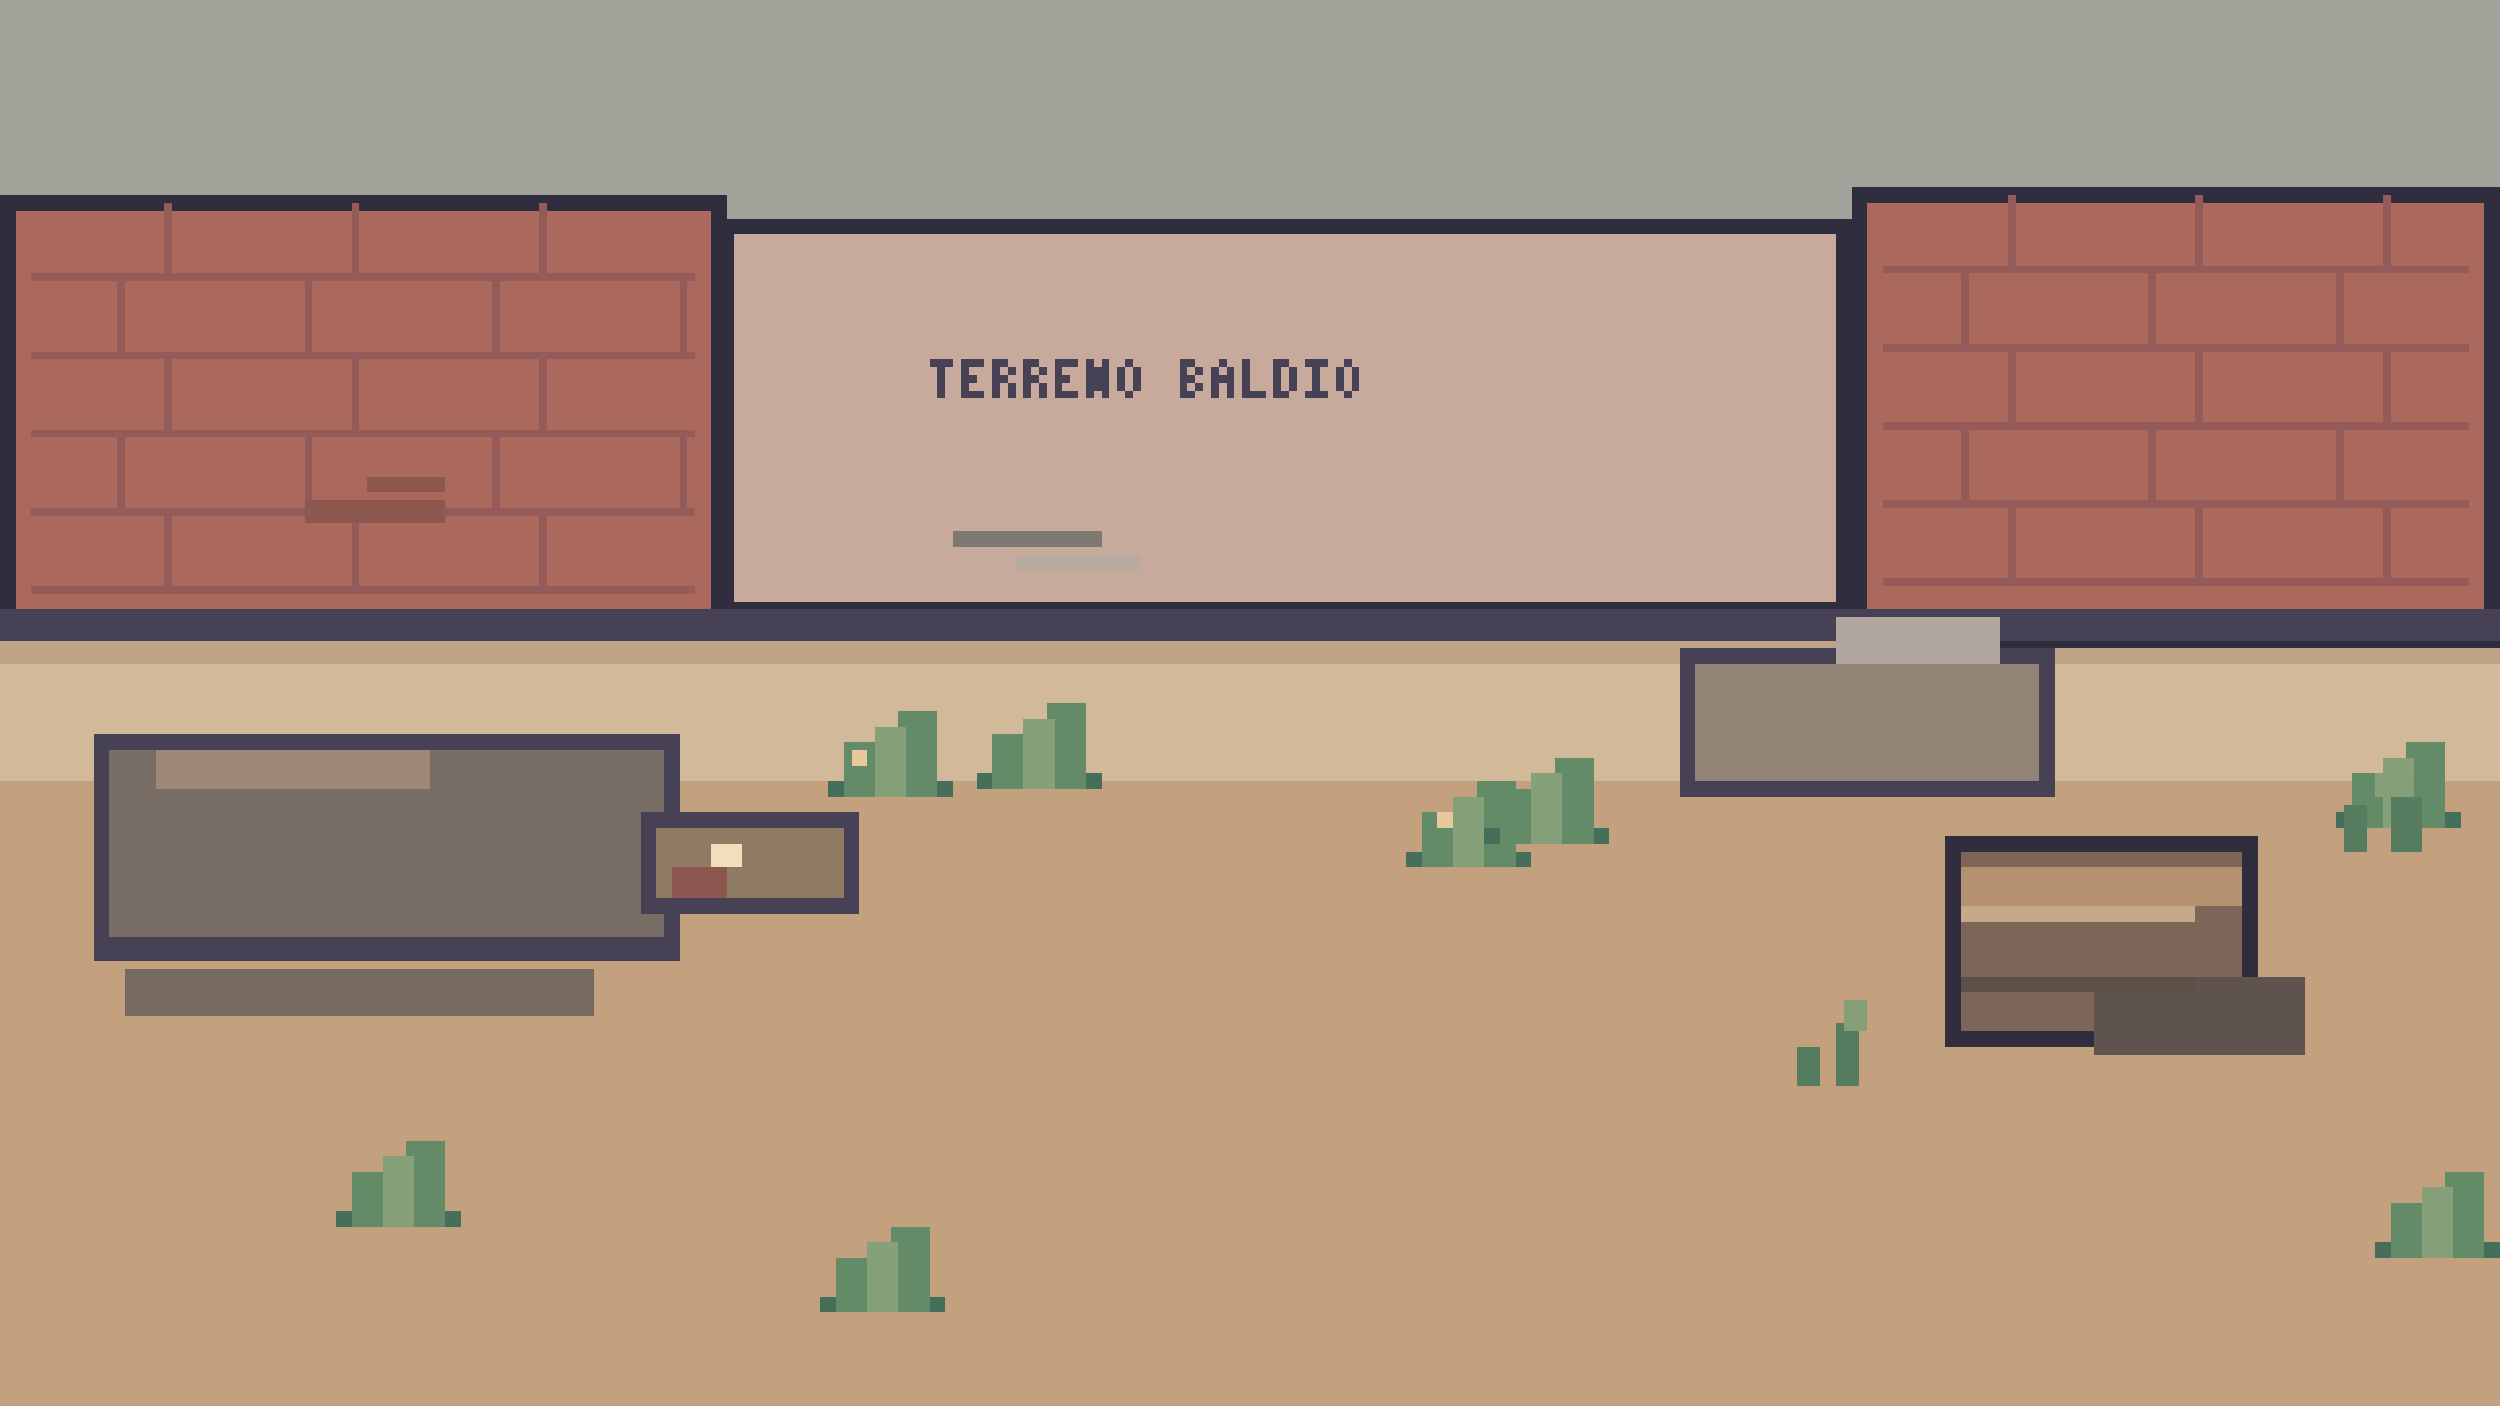
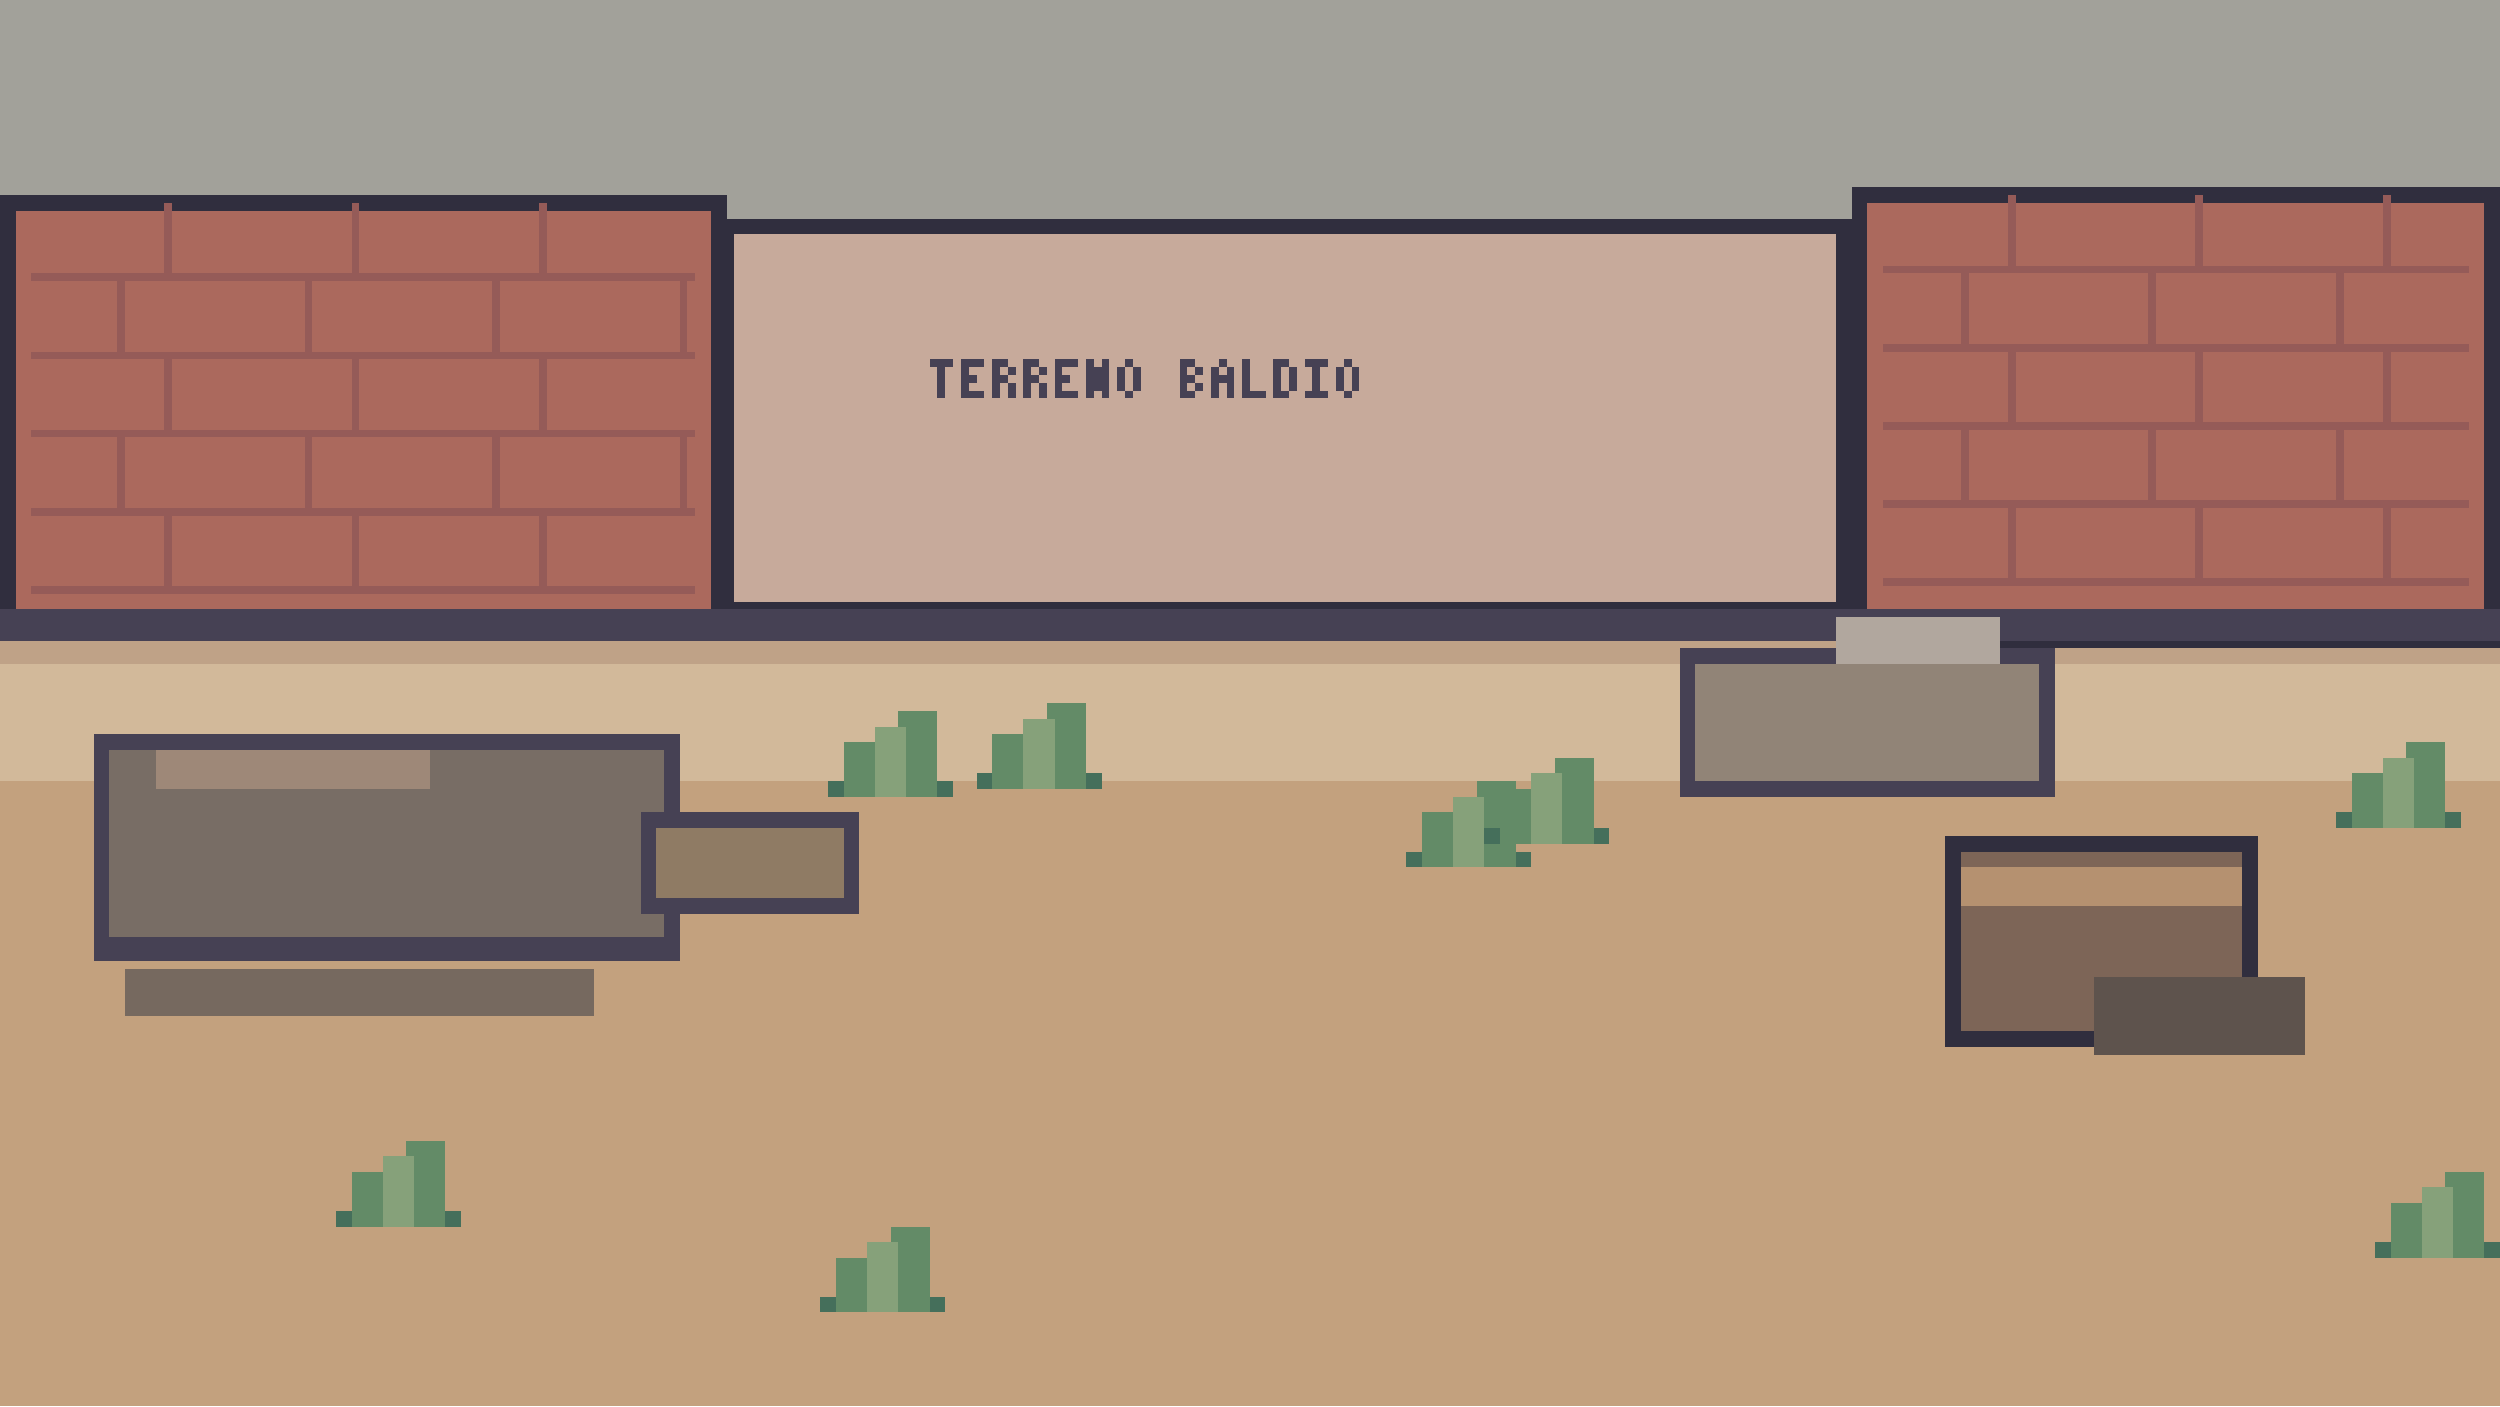
<svg xmlns="http://www.w3.org/2000/svg" width="960" height="540" viewBox="0 0 320 180" shape-rendering="crispEdges">
  <rect x="0" y="0" width="320" height="180" fill="#bfa287" />
  <rect x="0" y="0" width="320" height="79" fill="#a2a19a" />
  <rect x="0" y="25" width="93" height="57" fill="#302e3e" />
  <rect x="2" y="27" width="89" height="53" fill="#ab695d" />
  <rect x="4" y="35" width="85" height="1" fill="#955b58" />
  <rect x="21" y="26" width="1" height="9" fill="#955b58" />
  <rect x="45" y="26" width="1" height="9" fill="#955b58" />
  <rect x="69" y="26" width="1" height="9" fill="#955b58" />
  <rect x="4" y="45" width="85" height="1" fill="#955b58" />
  <rect x="15" y="36" width="1" height="9" fill="#955b58" />
  <rect x="39" y="36" width="1" height="9" fill="#955b58" />
  <rect x="63" y="36" width="1" height="9" fill="#955b58" />
  <rect x="87" y="36" width="1" height="9" fill="#955b58" />
  <rect x="4" y="55" width="85" height="1" fill="#955b58" />
  <rect x="21" y="46" width="1" height="9" fill="#955b58" />
  <rect x="45" y="46" width="1" height="9" fill="#955b58" />
  <rect x="69" y="46" width="1" height="9" fill="#955b58" />
  <rect x="4" y="65" width="85" height="1" fill="#955b58" />
  <rect x="15" y="56" width="1" height="9" fill="#955b58" />
  <rect x="39" y="56" width="1" height="9" fill="#955b58" />
  <rect x="63" y="56" width="1" height="9" fill="#955b58" />
  <rect x="87" y="56" width="1" height="9" fill="#955b58" />
  <rect x="4" y="75" width="85" height="1" fill="#955b58" />
  <rect x="21" y="66" width="1" height="9" fill="#955b58" />
  <rect x="45" y="66" width="1" height="9" fill="#955b58" />
  <rect x="69" y="66" width="1" height="9" fill="#955b58" />
  <rect x="92" y="28" width="145" height="51" fill="#302e3e" />
  <rect x="94" y="30" width="141" height="47" fill="#c7aa9b" />
  <rect x="237" y="24" width="83" height="59" fill="#302e3e" />
  <rect x="239" y="26" width="79" height="55" fill="#ab695d" />
  <rect x="241" y="34" width="75" height="1" fill="#955b58" />
  <rect x="257" y="25" width="1" height="9" fill="#955b58" />
  <rect x="281" y="25" width="1" height="9" fill="#955b58" />
  <rect x="305" y="25" width="1" height="9" fill="#955b58" />
  <rect x="241" y="44" width="75" height="1" fill="#955b58" />
  <rect x="251" y="35" width="1" height="9" fill="#955b58" />
  <rect x="275" y="35" width="1" height="9" fill="#955b58" />
  <rect x="299" y="35" width="1" height="9" fill="#955b58" />
  <rect x="241" y="54" width="75" height="1" fill="#955b58" />
  <rect x="257" y="45" width="1" height="9" fill="#955b58" />
  <rect x="281" y="45" width="1" height="9" fill="#955b58" />
  <rect x="305" y="45" width="1" height="9" fill="#955b58" />
  <rect x="241" y="64" width="75" height="1" fill="#955b58" />
  <rect x="251" y="55" width="1" height="9" fill="#955b58" />
  <rect x="275" y="55" width="1" height="9" fill="#955b58" />
  <rect x="299" y="55" width="1" height="9" fill="#955b58" />
  <rect x="241" y="74" width="75" height="1" fill="#955b58" />
  <rect x="257" y="65" width="1" height="9" fill="#955b58" />
  <rect x="281" y="65" width="1" height="9" fill="#955b58" />
  <rect x="305" y="65" width="1" height="9" fill="#955b58" />
  <rect x="0" y="78" width="320" height="4" fill="#464154" />
  <rect x="0" y="85" width="320" height="95" fill="#d2b99a" />
  <rect x="0" y="100" width="320" height="80" fill="#c3a17e" />
  <rect x="12" y="94" width="75" height="29" fill="#464154" />
  <rect x="14" y="96" width="71" height="24" fill="#786d65" />
  <rect x="20" y="96" width="35" height="5" fill="#9e8878" />
  <rect x="16" y="124" width="60" height="6" fill="#76695f" />
  <rect x="215" y="83" width="48" height="19" fill="#464154" />
  <rect x="217" y="85" width="44" height="15" fill="#918477" />
  <rect x="235" y="79" width="21" height="6" fill="#b1a79e" />
  <rect x="249" y="107" width="40" height="27" fill="#302e3e" />
  <rect x="251" y="109" width="36" height="23" fill="#7d6557" />
  <rect x="251" y="111" width="36" height="5" fill="#b59170" />
  <rect x="268" y="125" width="27" height="10" fill="#5e534d" />
  <rect x="82" y="104" width="28" height="13" fill="#464154" />
  <rect x="84" y="106" width="24" height="9" fill="#8f7b64" />
  <rect x="106" y="100" width="16" height="2" fill="#456f5b" />
  <rect x="108" y="95" width="5" height="7" fill="#638b67" />
  <rect x="115" y="91" width="5" height="11" fill="#638b67" />
  <rect x="112" y="93" width="4" height="9" fill="#86a17a" />
  <rect x="125" y="99" width="16" height="2" fill="#456f5b" />
  <rect x="127" y="94" width="5" height="7" fill="#638b67" />
  <rect x="134" y="90" width="5" height="11" fill="#638b67" />
  <rect x="131" y="92" width="4" height="9" fill="#86a17a" />
  <rect x="180" y="109" width="16" height="2" fill="#456f5b" />
  <rect x="182" y="104" width="5" height="7" fill="#638b67" />
  <rect x="189" y="100" width="5" height="11" fill="#638b67" />
  <rect x="186" y="102" width="4" height="9" fill="#86a17a" />
  <rect x="190" y="106" width="16" height="2" fill="#456f5b" />
  <rect x="192" y="101" width="5" height="7" fill="#638b67" />
  <rect x="199" y="97" width="5" height="11" fill="#638b67" />
  <rect x="196" y="99" width="4" height="9" fill="#86a17a" />
  <rect x="299" y="104" width="16" height="2" fill="#456f5b" />
  <rect x="301" y="99" width="5" height="7" fill="#638b67" />
  <rect x="308" y="95" width="5" height="11" fill="#638b67" />
  <rect x="305" y="97" width="4" height="9" fill="#86a17a" />
  <rect x="43" y="155" width="16" height="2" fill="#456f5b" />
  <rect x="45" y="150" width="5" height="7" fill="#638b67" />
  <rect x="52" y="146" width="5" height="11" fill="#638b67" />
  <rect x="49" y="148" width="4" height="9" fill="#86a17a" />
  <rect x="105" y="166" width="16" height="2" fill="#456f5b" />
  <rect x="107" y="161" width="5" height="7" fill="#638b67" />
  <rect x="114" y="157" width="5" height="11" fill="#638b67" />
  <rect x="111" y="159" width="4" height="9" fill="#86a17a" />
  <rect x="304" y="159" width="16" height="2" fill="#456f5b" />
  <rect x="306" y="154" width="5" height="7" fill="#638b67" />
  <rect x="313" y="150" width="5" height="11" fill="#638b67" />
  <rect x="310" y="152" width="4" height="9" fill="#86a17a" />
  <rect x="119" y="46" width="1" height="1" fill="#464154" />
  <rect x="120" y="46" width="1" height="1" fill="#464154" />
  <rect x="121" y="46" width="1" height="1" fill="#464154" />
  <rect x="120" y="47" width="1" height="1" fill="#464154" />
  <rect x="120" y="48" width="1" height="1" fill="#464154" />
  <rect x="120" y="49" width="1" height="1" fill="#464154" />
  <rect x="120" y="50" width="1" height="1" fill="#464154" />
  <rect x="123" y="46" width="1" height="1" fill="#464154" />
  <rect x="124" y="46" width="1" height="1" fill="#464154" />
  <rect x="125" y="46" width="1" height="1" fill="#464154" />
  <rect x="123" y="47" width="1" height="1" fill="#464154" />
  <rect x="123" y="48" width="1" height="1" fill="#464154" />
  <rect x="124" y="48" width="1" height="1" fill="#464154" />
  <rect x="123" y="49" width="1" height="1" fill="#464154" />
  <rect x="123" y="50" width="1" height="1" fill="#464154" />
  <rect x="124" y="50" width="1" height="1" fill="#464154" />
  <rect x="125" y="50" width="1" height="1" fill="#464154" />
  <rect x="127" y="46" width="1" height="1" fill="#464154" />
  <rect x="128" y="46" width="1" height="1" fill="#464154" />
  <rect x="127" y="47" width="1" height="1" fill="#464154" />
  <rect x="129" y="47" width="1" height="1" fill="#464154" />
  <rect x="127" y="48" width="1" height="1" fill="#464154" />
  <rect x="128" y="48" width="1" height="1" fill="#464154" />
  <rect x="127" y="49" width="1" height="1" fill="#464154" />
  <rect x="129" y="49" width="1" height="1" fill="#464154" />
  <rect x="127" y="50" width="1" height="1" fill="#464154" />
  <rect x="129" y="50" width="1" height="1" fill="#464154" />
  <rect x="131" y="46" width="1" height="1" fill="#464154" />
  <rect x="132" y="46" width="1" height="1" fill="#464154" />
  <rect x="131" y="47" width="1" height="1" fill="#464154" />
  <rect x="133" y="47" width="1" height="1" fill="#464154" />
  <rect x="131" y="48" width="1" height="1" fill="#464154" />
  <rect x="132" y="48" width="1" height="1" fill="#464154" />
  <rect x="131" y="49" width="1" height="1" fill="#464154" />
  <rect x="133" y="49" width="1" height="1" fill="#464154" />
  <rect x="131" y="50" width="1" height="1" fill="#464154" />
  <rect x="133" y="50" width="1" height="1" fill="#464154" />
  <rect x="135" y="46" width="1" height="1" fill="#464154" />
  <rect x="136" y="46" width="1" height="1" fill="#464154" />
  <rect x="137" y="46" width="1" height="1" fill="#464154" />
  <rect x="135" y="47" width="1" height="1" fill="#464154" />
  <rect x="135" y="48" width="1" height="1" fill="#464154" />
  <rect x="136" y="48" width="1" height="1" fill="#464154" />
  <rect x="135" y="49" width="1" height="1" fill="#464154" />
  <rect x="135" y="50" width="1" height="1" fill="#464154" />
  <rect x="136" y="50" width="1" height="1" fill="#464154" />
  <rect x="137" y="50" width="1" height="1" fill="#464154" />
  <rect x="139" y="46" width="1" height="1" fill="#464154" />
  <rect x="141" y="46" width="1" height="1" fill="#464154" />
  <rect x="139" y="47" width="1" height="1" fill="#464154" />
  <rect x="140" y="47" width="1" height="1" fill="#464154" />
  <rect x="141" y="47" width="1" height="1" fill="#464154" />
  <rect x="139" y="48" width="1" height="1" fill="#464154" />
  <rect x="140" y="48" width="1" height="1" fill="#464154" />
  <rect x="141" y="48" width="1" height="1" fill="#464154" />
  <rect x="139" y="49" width="1" height="1" fill="#464154" />
  <rect x="140" y="49" width="1" height="1" fill="#464154" />
  <rect x="141" y="49" width="1" height="1" fill="#464154" />
  <rect x="139" y="50" width="1" height="1" fill="#464154" />
  <rect x="141" y="50" width="1" height="1" fill="#464154" />
  <rect x="144" y="46" width="1" height="1" fill="#464154" />
  <rect x="143" y="47" width="1" height="1" fill="#464154" />
  <rect x="145" y="47" width="1" height="1" fill="#464154" />
  <rect x="143" y="48" width="1" height="1" fill="#464154" />
  <rect x="145" y="48" width="1" height="1" fill="#464154" />
  <rect x="143" y="49" width="1" height="1" fill="#464154" />
  <rect x="145" y="49" width="1" height="1" fill="#464154" />
  <rect x="144" y="50" width="1" height="1" fill="#464154" />
  <rect x="151" y="46" width="1" height="1" fill="#464154" />
  <rect x="152" y="46" width="1" height="1" fill="#464154" />
  <rect x="151" y="47" width="1" height="1" fill="#464154" />
  <rect x="153" y="47" width="1" height="1" fill="#464154" />
  <rect x="151" y="48" width="1" height="1" fill="#464154" />
  <rect x="152" y="48" width="1" height="1" fill="#464154" />
  <rect x="151" y="49" width="1" height="1" fill="#464154" />
  <rect x="153" y="49" width="1" height="1" fill="#464154" />
  <rect x="151" y="50" width="1" height="1" fill="#464154" />
  <rect x="152" y="50" width="1" height="1" fill="#464154" />
  <rect x="156" y="46" width="1" height="1" fill="#464154" />
  <rect x="155" y="47" width="1" height="1" fill="#464154" />
  <rect x="157" y="47" width="1" height="1" fill="#464154" />
  <rect x="155" y="48" width="1" height="1" fill="#464154" />
  <rect x="156" y="48" width="1" height="1" fill="#464154" />
  <rect x="157" y="48" width="1" height="1" fill="#464154" />
  <rect x="155" y="49" width="1" height="1" fill="#464154" />
  <rect x="157" y="49" width="1" height="1" fill="#464154" />
  <rect x="155" y="50" width="1" height="1" fill="#464154" />
  <rect x="157" y="50" width="1" height="1" fill="#464154" />
  <rect x="159" y="46" width="1" height="1" fill="#464154" />
  <rect x="159" y="47" width="1" height="1" fill="#464154" />
  <rect x="159" y="48" width="1" height="1" fill="#464154" />
  <rect x="159" y="49" width="1" height="1" fill="#464154" />
  <rect x="159" y="50" width="1" height="1" fill="#464154" />
  <rect x="160" y="50" width="1" height="1" fill="#464154" />
  <rect x="161" y="50" width="1" height="1" fill="#464154" />
  <rect x="163" y="46" width="1" height="1" fill="#464154" />
  <rect x="164" y="46" width="1" height="1" fill="#464154" />
  <rect x="163" y="47" width="1" height="1" fill="#464154" />
  <rect x="165" y="47" width="1" height="1" fill="#464154" />
  <rect x="163" y="48" width="1" height="1" fill="#464154" />
  <rect x="165" y="48" width="1" height="1" fill="#464154" />
  <rect x="163" y="49" width="1" height="1" fill="#464154" />
  <rect x="165" y="49" width="1" height="1" fill="#464154" />
  <rect x="163" y="50" width="1" height="1" fill="#464154" />
  <rect x="164" y="50" width="1" height="1" fill="#464154" />
  <rect x="167" y="46" width="1" height="1" fill="#464154" />
  <rect x="168" y="46" width="1" height="1" fill="#464154" />
  <rect x="169" y="46" width="1" height="1" fill="#464154" />
  <rect x="168" y="47" width="1" height="1" fill="#464154" />
  <rect x="168" y="48" width="1" height="1" fill="#464154" />
  <rect x="168" y="49" width="1" height="1" fill="#464154" />
  <rect x="167" y="50" width="1" height="1" fill="#464154" />
  <rect x="168" y="50" width="1" height="1" fill="#464154" />
  <rect x="169" y="50" width="1" height="1" fill="#464154" />
  <rect x="172" y="46" width="1" height="1" fill="#464154" />
  <rect x="171" y="47" width="1" height="1" fill="#464154" />
  <rect x="173" y="47" width="1" height="1" fill="#464154" />
  <rect x="171" y="48" width="1" height="1" fill="#464154" />
  <rect x="173" y="48" width="1" height="1" fill="#464154" />
  <rect x="171" y="49" width="1" height="1" fill="#464154" />
  <rect x="173" y="49" width="1" height="1" fill="#464154" />
  <rect x="172" y="50" width="1" height="1" fill="#464154" />
-   <rect x="39" y="64" width="18" height="3" fill="#8b574f" />
-   <rect x="47" y="61" width="10" height="2" fill="#8b574f" />
-   <rect x="122" y="68" width="19" height="2" fill="#7e7973" />
-   <rect x="130" y="71" width="16" height="2" fill="#b7aba0" />
-   <rect x="251" y="116" width="30" height="2" fill="#c6a98a" />
-   <rect x="251" y="125" width="30" height="2" fill="#5e5048" />
-   <rect x="86" y="111" width="7" height="4" fill="#8b574f" />
-   <rect x="91" y="108" width="4" height="3" fill="#f2debb" />
-   <rect x="230" y="134" width="3" height="5" fill="#567d60" />
-   <rect x="235" y="131" width="3" height="8" fill="#567d60" />
-   <rect x="236" y="128" width="3" height="4" fill="#85a078" />
-   <rect x="300" y="103" width="3" height="6" fill="#567d60" />
-   <rect x="306" y="102" width="4" height="7" fill="#567d60" />
-   <rect x="304" y="99" width="5" height="3" fill="#85a078" />
-   <rect x="109" y="96" width="2" height="2" fill="#e8c99d" />
-   <rect x="184" y="104" width="2" height="2" fill="#e8c99d" />
</svg>
